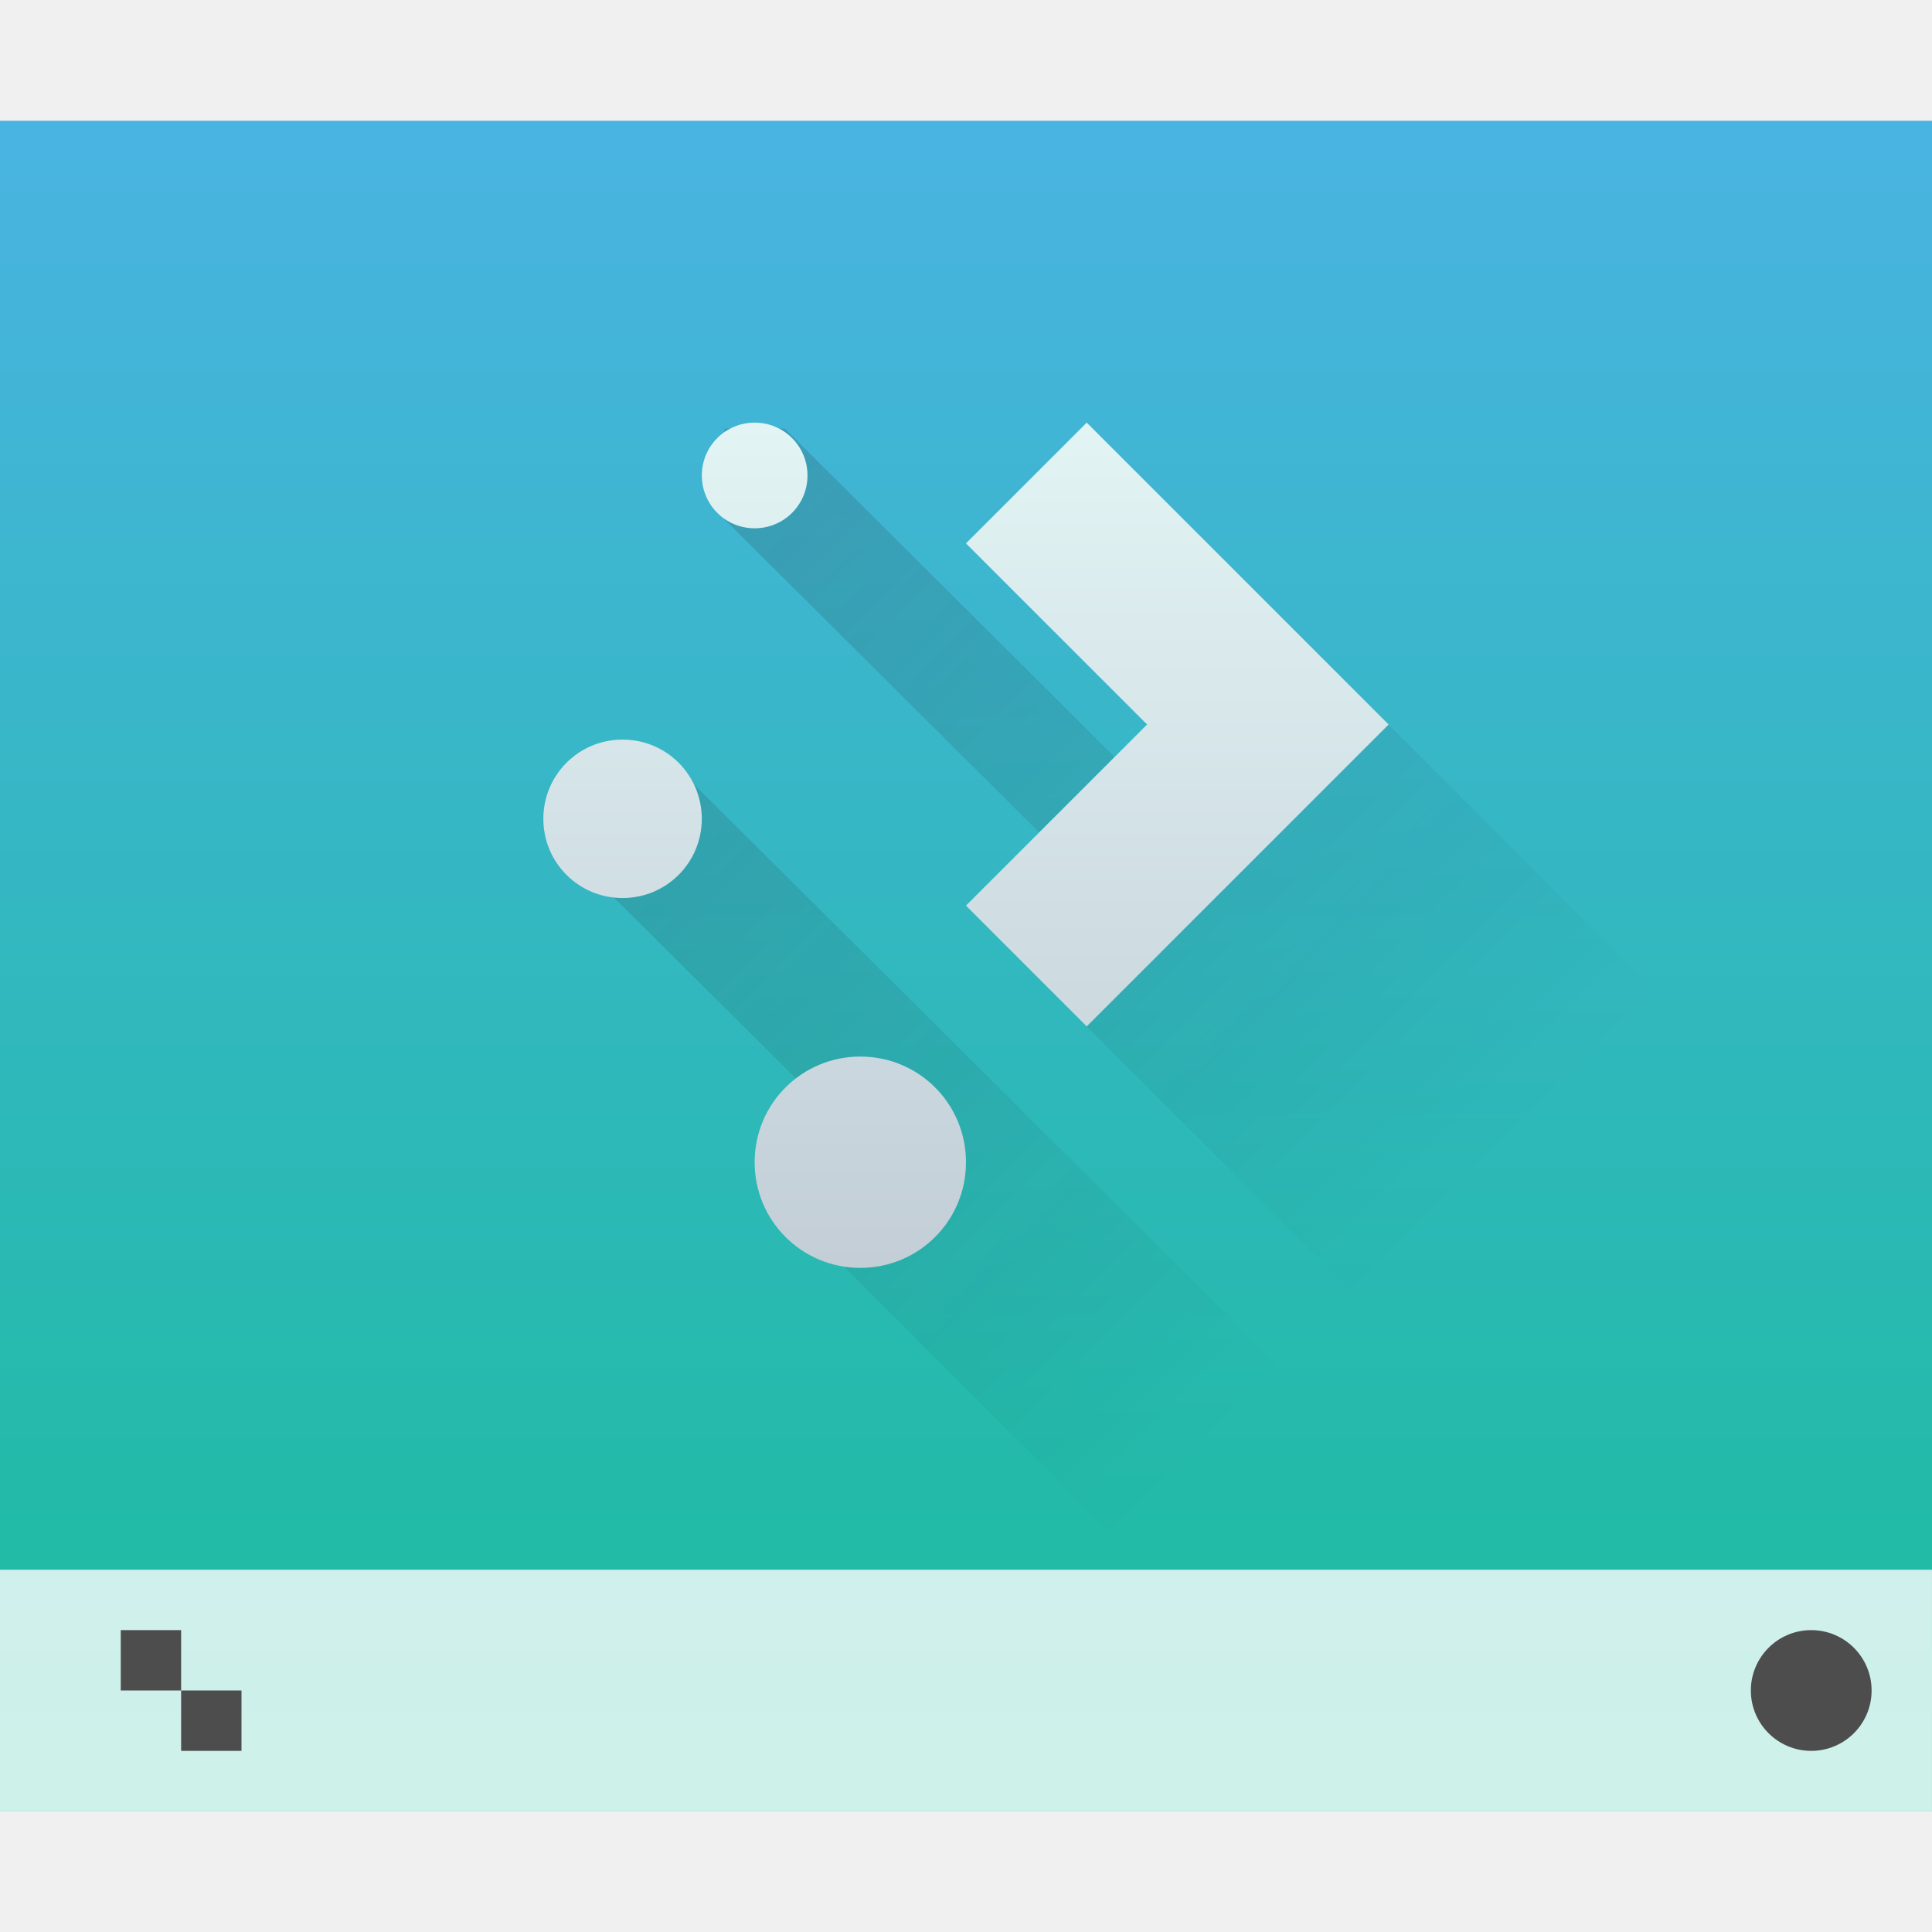
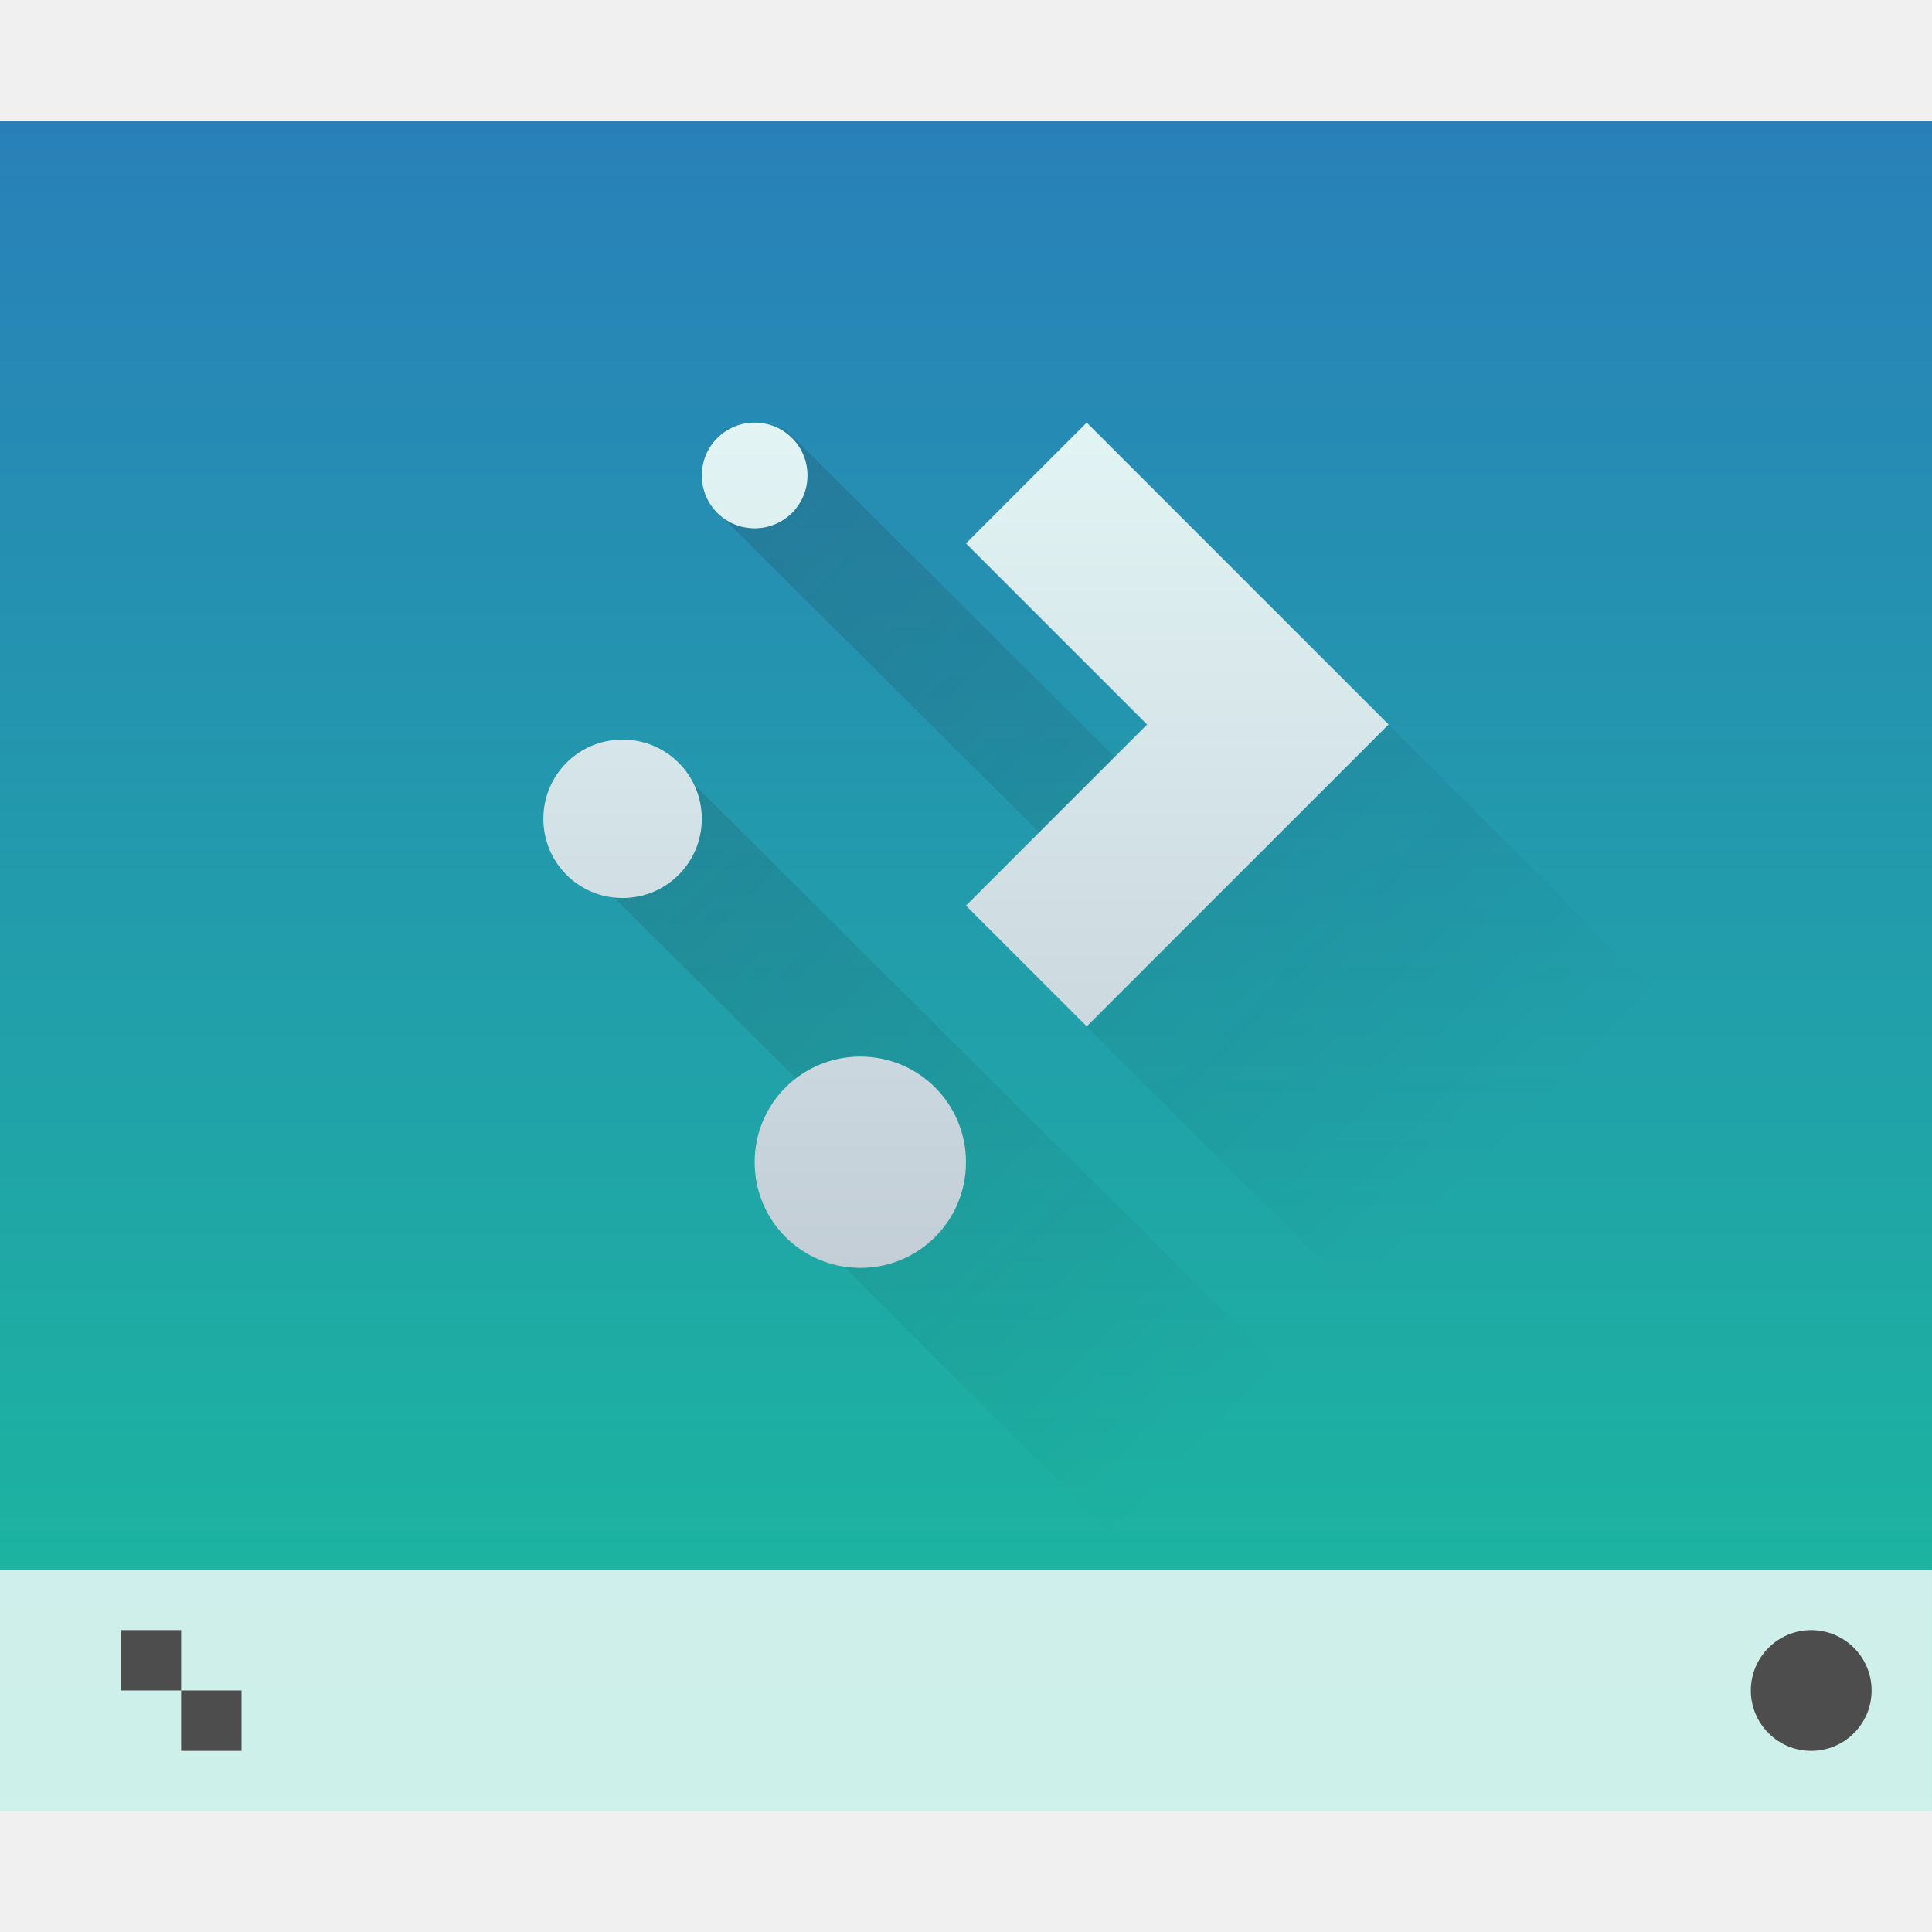
<svg xmlns="http://www.w3.org/2000/svg" xmlns:xlink="http://www.w3.org/1999/xlink" width="32" version="1.1" height="32" id="svg2">
  <defs id="defs5455">
    <linearGradient id="linearGradient4219">
      <stop style="stop-color:#c3ced7" id="stop4221" />
      <stop offset="1" style="stop-color:#e2f4f4" id="stop4223" />
    </linearGradient>
    <linearGradient xlink:href="#linearGradient4219" id="linearGradient5010" y1="536.798" y2="522.798" x2="0" gradientUnits="userSpaceOnUse" />
    <linearGradient xlink:href="#linearGradient4227-9" id="linearGradient5093" y1="7" x1="9" y2="21" x2="23" gradientUnits="userSpaceOnUse" gradientTransform="matrix(1 0 0 1 384.5714 515.798)" />
    <linearGradient id="linearGradient4227-9">
      <stop style="stop-color:#292c2f" id="stop4229-5" />
      <stop offset="1" style="stop-opacity:0" id="stop4231-6" />
    </linearGradient>
-     <linearGradient xlink:href="#linearGradient4697-7" id="linearGradient4703-7" y1="497.954" x1="422.071" y2="536.525" x2="422.071" gradientUnits="userSpaceOnUse" gradientTransform="matrix(0.9166663,0,0,0.9166663,-340.5237,-455.8146)" />
+     <linearGradient xlink:href="#linearGradient4697-7" id="linearGradient4703-7" y1="503.798" x1="422.071" y2="536.525" x2="422.071" gradientUnits="userSpaceOnUse" gradientTransform="matrix(0.9166663,0,0,0.9166663,-340.5237,-455.8146)" />
    <linearGradient id="linearGradient4697-7">
-       <stop style="stop-color:#52b2ee;stop-opacity:1" id="stop4699-1" />
+       <stop style="stop-color:#2980b9;stop-opacity:1" id="stop4699-1" />
      <stop offset="1" style="stop-color:#1abc9c;stop-opacity:1" id="stop4701-4" />
    </linearGradient>
  </defs>
  <g id="layer1" transform="matrix(1 0 0 1 -384.5714 -515.798)">
    <g id="g4578-7" transform="matrix(0.6666664,0,0,0.8555544,128.1906,86.77144)">
      <path style="fill:url(#linearGradient4703-7)" id="path4589-1" d="M 12,6 12,36 56,36 56,6 12,6 Z" transform="matrix(1.09091,0,0,1.09091,371.4805,497.2525)" />
    </g>
    <g id="g4480">
      <path style="fill:url(#linearGradient5093);opacity:0.2;fill-rule:evenodd" id="path5074" d="m 396.571,522.898 0,1.5 7.217,7.184 -1.217,1.217 13,13 1,0 0,-1.492 0,-2.49 0,-5.018 -9,-9 -2.533,2.533 -7.467,-7.434 -1,0 z m -2,5.4 0,2.199 4,3.975 0,2.326 9,9 5.6,0 -17.6,-17.5 -1,0 z" />
      <path style="fill:url(#linearGradient5010)" id="path4783" d="m 397.071,522.798 c -0.485,0 -0.875,0.39 -0.875,0.875 0,0.485 0.39,0.875 0.875,0.875 0.485,0 0.875,-0.39 0.875,-0.875 0,-0.485 -0.39,-0.875 -0.875,-0.875 z m 5.5,0 -2,2 3,3 -3,3 2,2 3,-3 2,-2 -2,-2 -3,-3 z m -7.688,5.25 c -0.727,0 -1.312,0.585 -1.312,1.312 0,0.727 0.585,1.312 1.312,1.312 0.727,0 1.312,-0.585 1.312,-1.312 0,-0.727 -0.585,-1.312 -1.312,-1.312 z m 3.938,5.25 c -0.97,0 -1.75,0.78 -1.75,1.75 0,0.97 0.78,1.75 1.75,1.75 0.97,0 1.75,-0.78 1.75,-1.75 0,-0.97 -0.78,-1.75 -1.75,-1.75 z" />
    </g>
    <g id="g4783" transform="matrix(1 0 0 1 0 -0.000063)">
      <rect width="32" x="384.571" y="541.798" height="4" style="fill:#ffffff;fill-opacity:0.784" id="rect4267" />
      <circle cx="414.571" cy="543.798" style="fill:#4d4d4d" r="1" id="path4166" />
      <path style="fill:#4d4d4d" id="rect4183" d="m 2,27 0,1 1,0 0,-1 -1,0 z m 1,1 0,1 1,0 0,-1 -1,0 z" transform="matrix(1 0 0 1 384.5714 515.798)" />
    </g>
  </g>
</svg>
